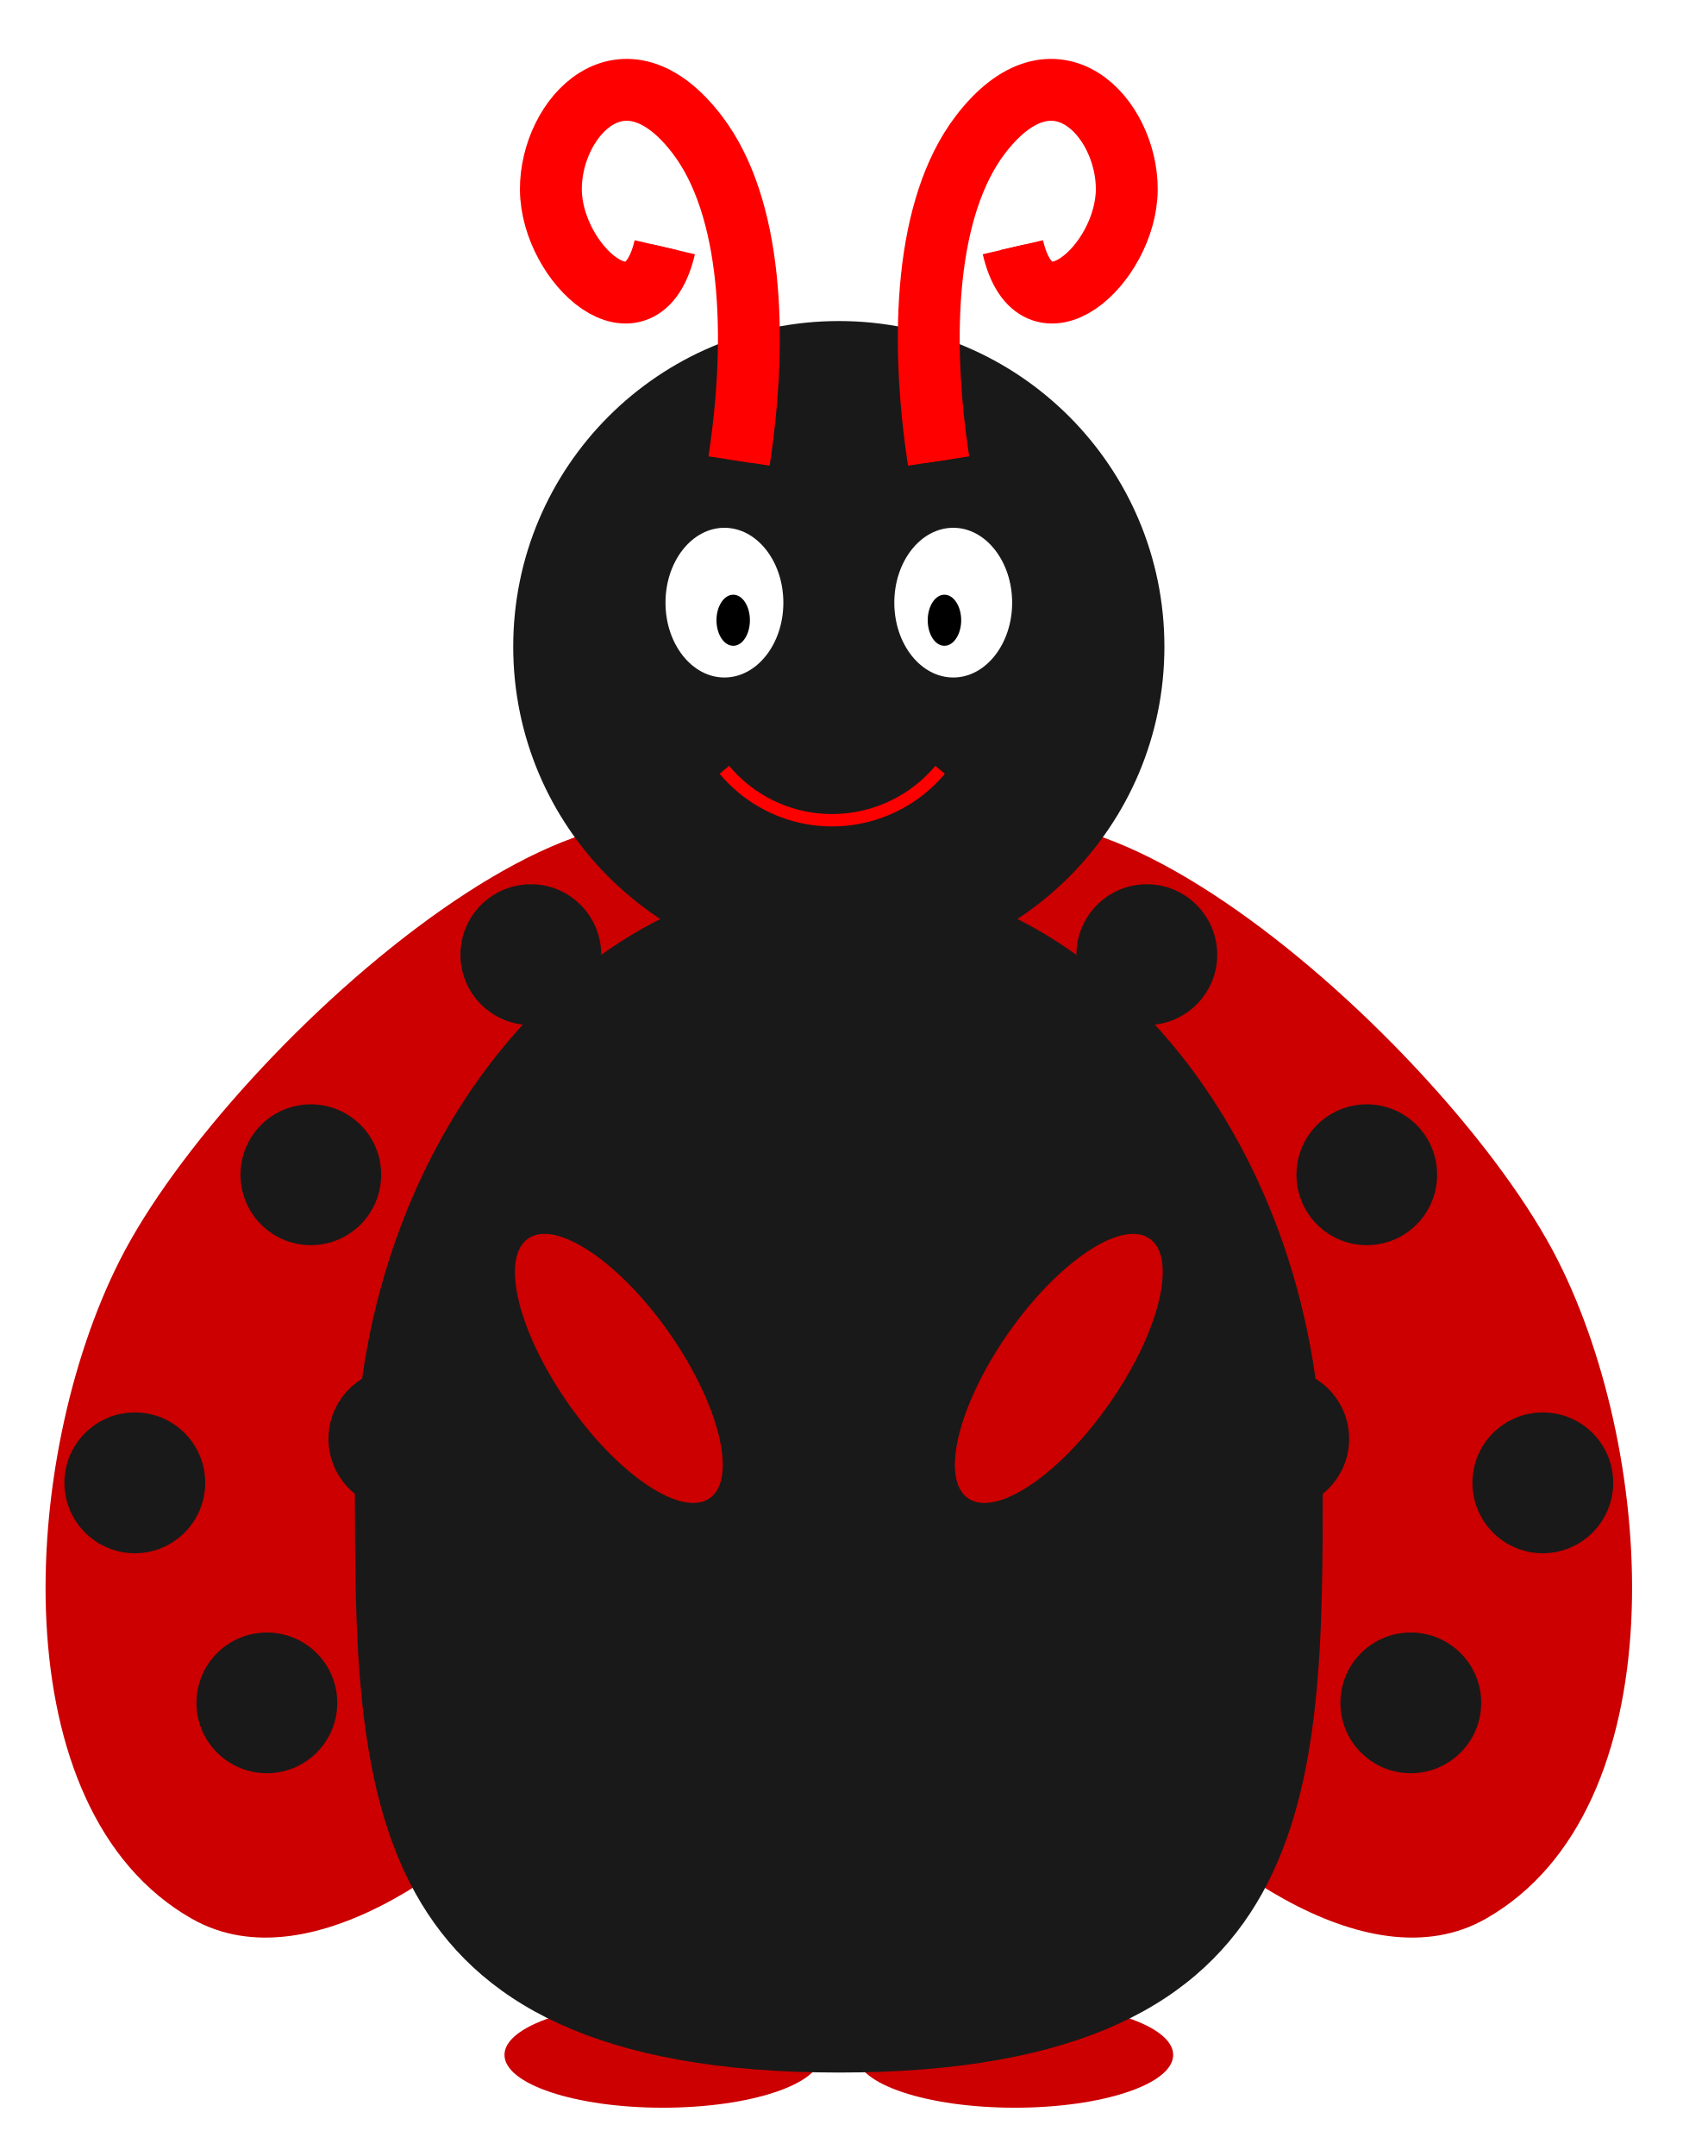
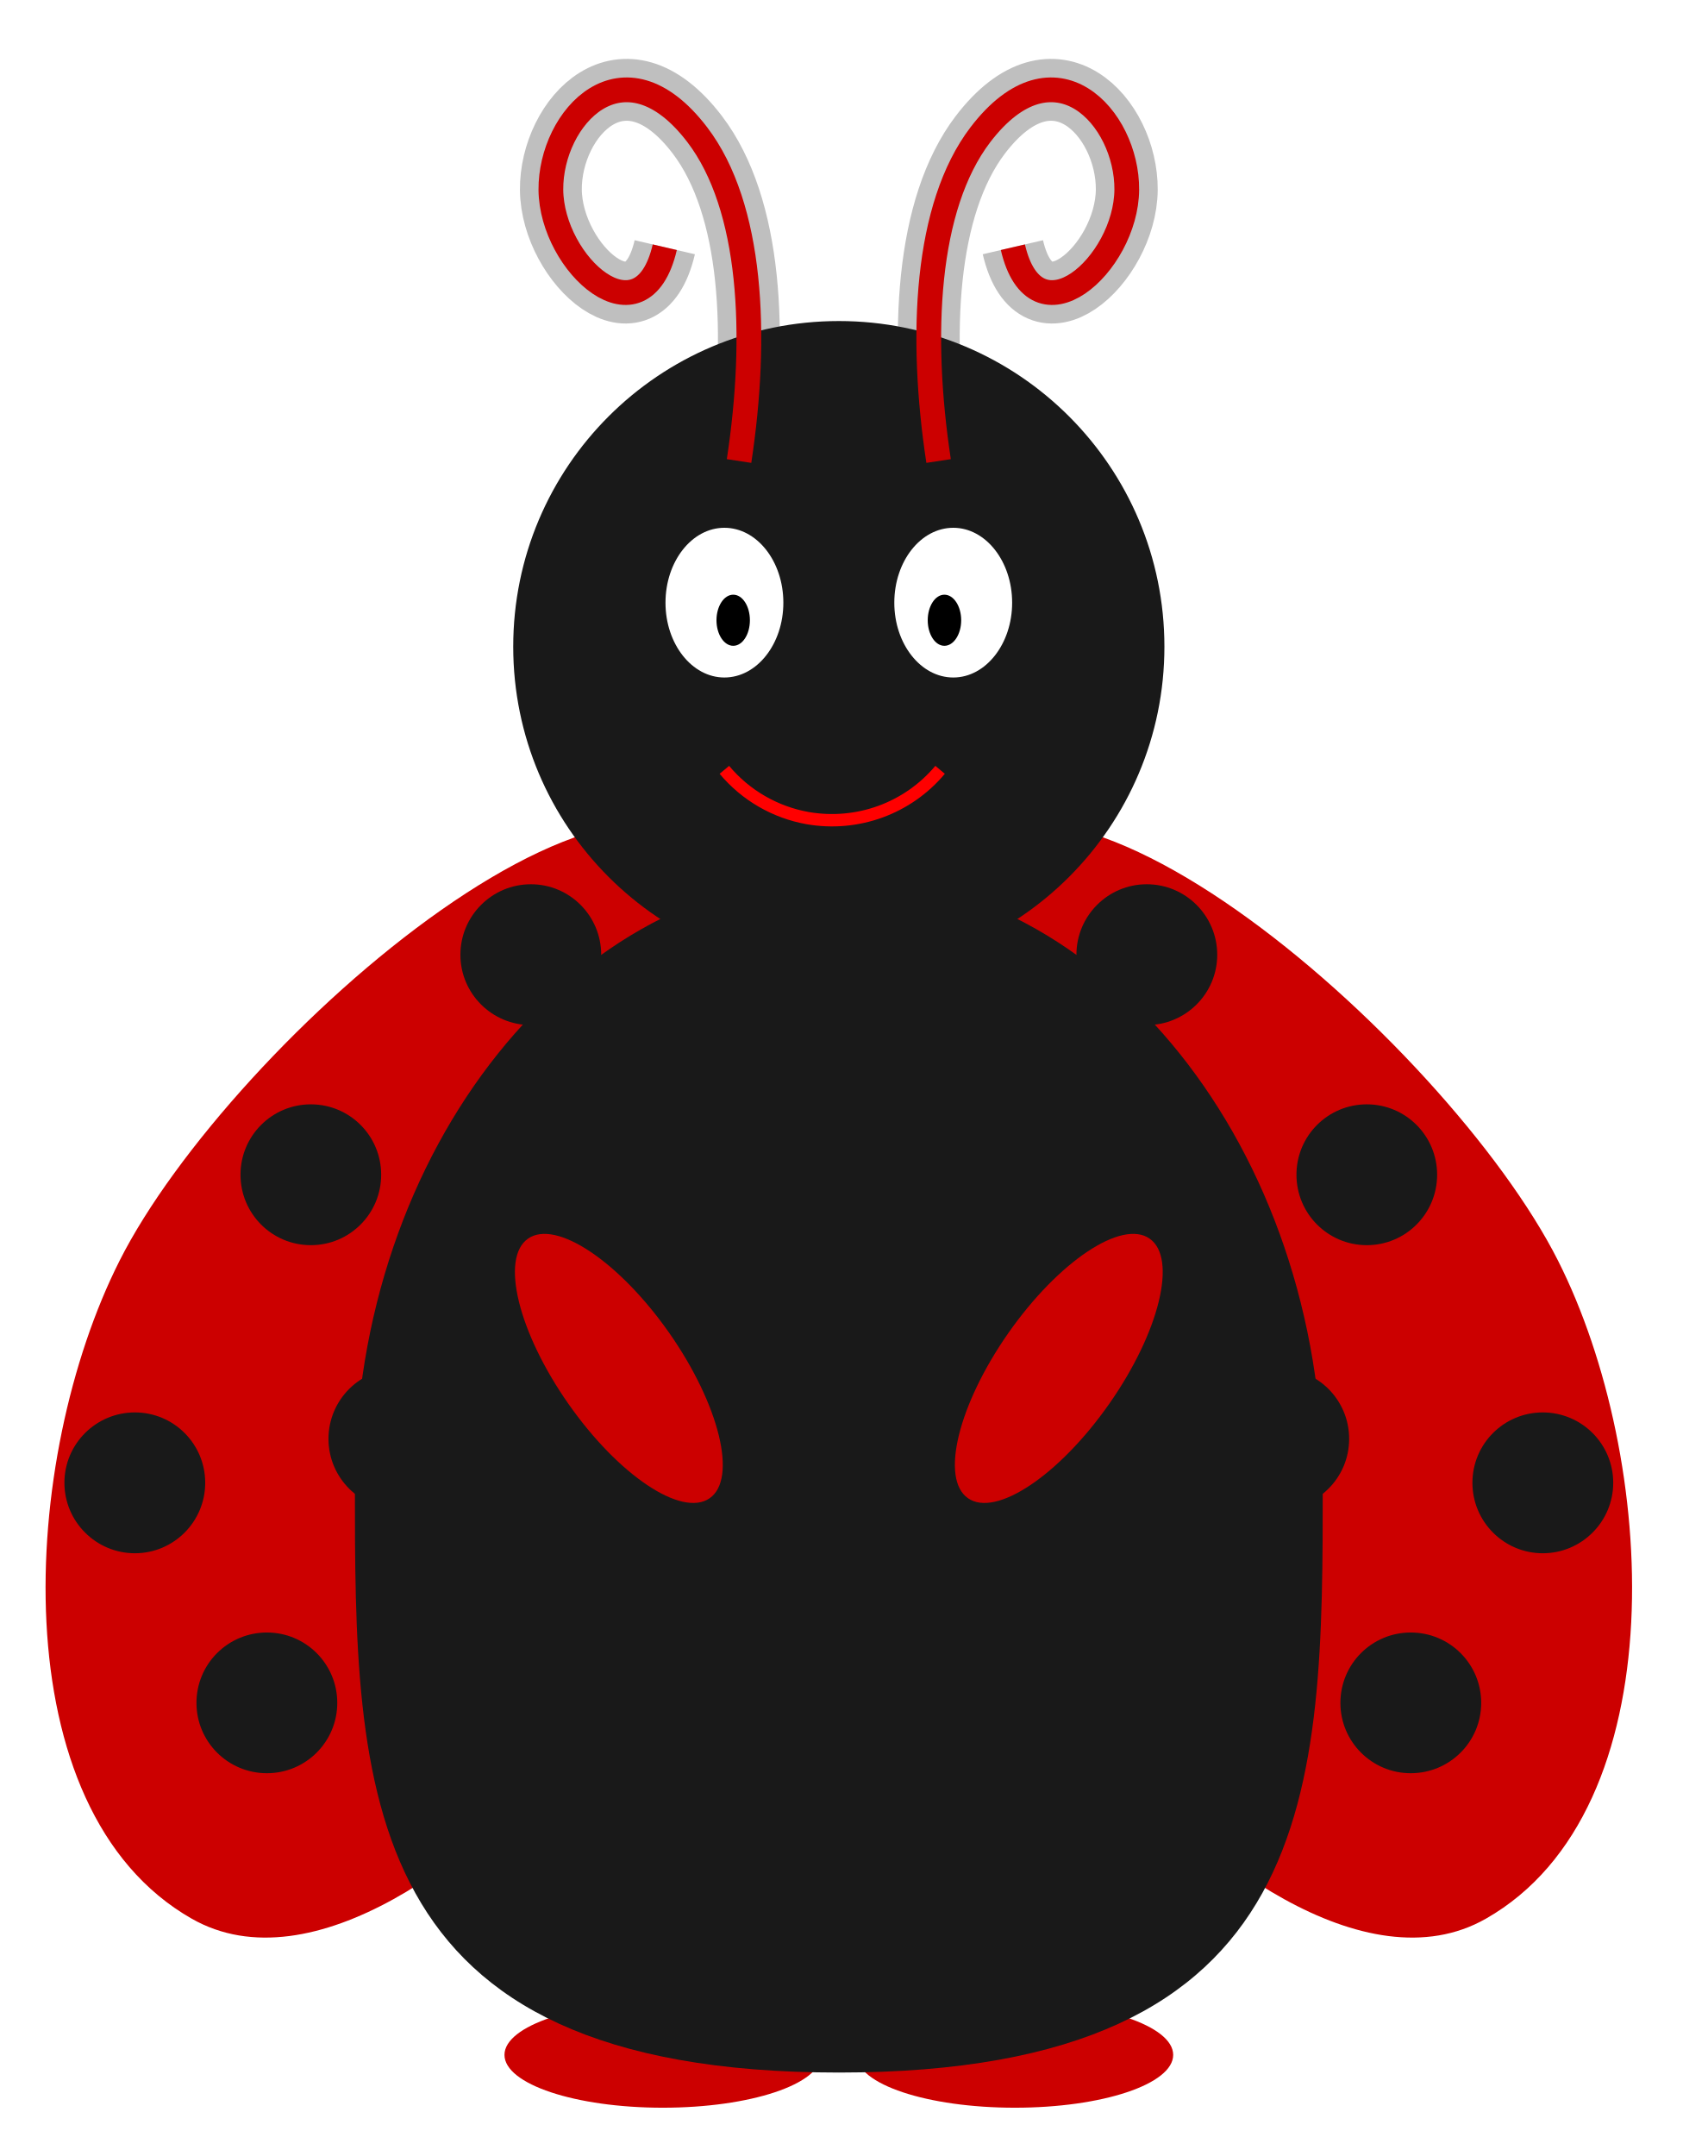
<svg xmlns="http://www.w3.org/2000/svg" width="54.045" height="68.231" viewBox="0 0 54.045 68.231">
  <defs>
    <clipPath id="clip-0">
+       <path clip-rule="nonzero" d="M 1 0.215 L 53.105 0.215 L 53.105 43 L 1 43 Z M 1 0.215 " />
+     </clipPath>
+     <clipPath id="clip-1">
+       <path clip-rule="nonzero" d="M 0 0.215 L 52 0.215 L 52 43 L 0 43 Z M 0 0.215 " />
+     </clipPath>
+     <clipPath id="clip-2">
      <path clip-rule="nonzero" d="M 18 0.215 L 47 0.215 L 47 26 L 18 26 Z M 18 0.215 " />
    </clipPath>
-     <clipPath id="clip-1">
+     <clipPath id="clip-3">
      <path clip-rule="nonzero" d="M 6 0.215 L 35 0.215 L 35 26 L 6 26 Z M 6 0.215 " />
    </clipPath>
-     <clipPath id="clip-2">
-       <path clip-rule="nonzero" d="M 1 0.215 L 53.105 0.215 L 53.105 43 L 1 43 Z M 1 0.215 " />
-     </clipPath>
-     <clipPath id="clip-3">
-       <path clip-rule="nonzero" d="M 0 0.215 L 52 0.215 L 52 43 L 0 43 Z M 0 0.215 " />
-     </clipPath>
  </defs>
+   <g clip-path="url(#clip-0)">
+     <path fill="none" stroke-width="1.993" stroke-linecap="butt" stroke-linejoin="miter" stroke="rgb(75%, 75%, 75%)" stroke-opacity="1" stroke-miterlimit="10" d="M 3.214 54.169 C 2.598 58.216 2.797 62.362 4.558 64.675 C 6.947 67.804 9.292 65.228 9.276 62.906 C 9.256 60.493 6.342 57.894 5.607 61.054 " transform="matrix(0.982636, 0, 0, -0.982636, 26.5528, 67.81796)" />
+   </g>
+   <g clip-path="url(#clip-1)">
+     <path fill="none" stroke-width="1.993" stroke-linecap="butt" stroke-linejoin="miter" stroke="rgb(75%, 75%, 75%)" stroke-opacity="1" stroke-miterlimit="10" d="M -3.214 54.169 C -2.598 58.216 -2.797 62.362 -4.558 64.675 C -6.943 67.804 -9.292 65.228 -9.276 62.906 C -9.256 60.493 -6.343 57.894 -5.607 61.054 " transform="matrix(0.982636, 0, 0, -0.982636, 26.5528, 67.81796)" />
+   </g>
  <path fill-rule="nonzero" fill="rgb(79.999%, 0%, 0%)" fill-opacity="1" d="M 23.891 28.203 C 20.742 21.121 7.277 32.977 3.785 39.898 C 0.637 46.129 0 57.262 6.066 60.719 C 9.875 62.895 15.293 58.711 18.047 55.301 C 23.852 48.109 28.195 37.875 23.891 28.203 Z M 23.891 28.203 " />
  <path fill-rule="nonzero" fill="rgb(79.999%, 0%, 0%)" fill-opacity="1" d="M 29.215 28.203 C 32.363 21.121 45.828 32.977 49.32 39.898 C 52.469 46.129 53.105 57.262 47.039 60.719 C 43.23 62.895 37.812 58.711 35.059 55.301 C 29.254 48.109 24.914 37.875 29.215 28.203 Z M 29.215 28.203 " />
  <path fill-rule="nonzero" fill="rgb(9.999%, 9.999%, 9.999%)" fill-opacity="1" d="M 23.211 44.141 C 23.211 42.91 22.211 41.914 20.98 41.914 C 19.75 41.914 18.754 42.91 18.754 44.141 C 18.754 45.371 19.75 46.371 20.98 46.371 C 22.211 46.371 23.211 45.371 23.211 44.141 Z M 14.855 45.535 C 14.855 44.305 13.855 43.305 12.625 43.305 C 11.395 43.305 10.398 44.305 10.398 45.535 C 10.398 46.766 11.395 47.762 12.625 47.762 C 13.855 47.762 14.855 46.766 14.855 45.535 Z M 6.496 46.926 C 6.496 45.695 5.5 44.699 4.27 44.699 C 3.039 44.699 2.039 45.695 2.039 46.926 C 2.039 48.156 3.039 49.156 4.27 49.156 C 5.5 49.156 6.496 48.156 6.496 46.926 Z M 19.031 51.105 C 19.031 49.875 18.035 48.875 16.805 48.875 C 15.574 48.875 14.574 49.875 14.574 51.105 C 14.574 52.336 15.574 53.332 16.805 53.332 C 18.035 53.332 19.031 52.336 19.031 51.105 Z M 10.676 53.891 C 10.676 52.66 9.68 51.664 8.449 51.664 C 7.215 51.664 6.219 52.66 6.219 53.891 C 6.219 55.121 7.215 56.117 8.449 56.117 C 9.68 56.117 10.676 55.121 10.676 53.891 Z M 20.426 38.57 C 20.426 37.34 19.426 36.344 18.195 36.344 C 16.965 36.344 15.969 37.34 15.969 38.57 C 15.969 39.801 16.965 40.801 18.195 40.801 C 19.426 40.801 20.426 39.801 20.426 38.57 Z M 12.066 37.176 C 12.066 35.945 11.07 34.949 9.84 34.949 C 8.609 34.949 7.613 35.945 7.613 37.176 C 7.613 38.41 8.609 39.406 9.84 39.406 C 11.07 39.406 12.066 38.41 12.066 37.176 Z M 19.031 30.215 C 19.031 28.984 18.035 27.984 16.805 27.984 C 15.574 27.984 14.574 28.984 14.574 30.215 C 14.574 31.445 15.574 32.441 16.805 32.441 C 18.035 32.441 19.031 31.445 19.031 30.215 Z M 34.352 44.141 C 34.352 42.91 33.355 41.914 32.125 41.914 C 30.895 41.914 29.895 42.91 29.895 44.141 C 29.895 45.371 30.895 46.371 32.125 46.371 C 33.355 46.371 34.352 45.371 34.352 44.141 Z M 42.707 45.535 C 42.707 44.305 41.711 43.305 40.48 43.305 C 39.25 43.305 38.25 44.305 38.25 45.535 C 38.25 46.766 39.25 47.762 40.48 47.762 C 41.711 47.762 42.707 46.766 42.707 45.535 Z M 51.066 46.926 C 51.066 45.695 50.066 44.699 48.836 44.699 C 47.605 44.699 46.609 45.695 46.609 46.926 C 46.609 48.156 47.605 49.156 48.836 49.156 C 50.066 49.156 51.066 48.156 51.066 46.926 Z M 38.531 51.105 C 38.531 49.875 37.531 48.875 36.301 48.875 C 35.07 48.875 34.074 49.875 34.074 51.105 C 34.074 52.336 35.07 53.332 36.301 53.332 C 37.531 53.332 38.531 52.336 38.531 51.105 Z M 46.887 53.891 C 46.887 52.66 45.891 51.664 44.656 51.664 C 43.426 51.664 42.43 52.66 42.43 53.891 C 42.43 55.121 43.426 56.117 44.656 56.117 C 45.891 56.117 46.887 55.121 46.887 53.891 Z M 37.137 38.57 C 37.137 37.34 36.141 36.344 34.91 36.344 C 33.68 36.344 32.68 37.34 32.68 38.57 C 32.68 39.801 33.68 40.801 34.91 40.801 C 36.141 40.801 37.137 39.801 37.137 38.57 Z M 45.492 37.176 C 45.492 35.945 44.496 34.949 43.266 34.949 C 42.035 34.949 41.039 35.945 41.039 37.176 C 41.039 38.41 42.035 39.406 43.266 39.406 C 44.496 39.406 45.492 38.41 45.492 37.176 Z M 38.531 30.215 C 38.531 28.984 37.531 27.984 36.301 27.984 C 35.07 27.984 34.074 28.984 34.074 30.215 C 34.074 31.445 35.07 32.441 36.301 32.441 C 37.531 32.441 38.531 31.445 38.531 30.215 Z M 38.531 30.215 " />
  <path fill-rule="nonzero" fill="rgb(79.999%, 0%, 0%)" fill-opacity="1" d="M 25.996 65.031 C 25.996 64.109 23.75 63.359 20.98 63.359 C 18.215 63.359 15.969 64.109 15.969 65.031 C 15.969 65.957 18.215 66.703 20.98 66.703 C 23.75 66.703 25.996 65.957 25.996 65.031 Z M 25.996 65.031 " />
  <path fill-rule="nonzero" fill="rgb(79.999%, 0%, 0%)" fill-opacity="1" d="M 37.137 65.031 C 37.137 64.109 34.895 63.359 32.125 63.359 C 29.355 63.359 27.109 64.109 27.109 65.031 C 27.109 65.957 29.355 66.703 32.125 66.703 C 34.895 66.703 37.137 65.957 37.137 65.031 Z M 37.137 65.031 " />
  <path fill-rule="nonzero" fill="rgb(9.999%, 9.999%, 9.999%)" fill-opacity="1" d="M 41.871 46.926 C 41.871 56.676 41.871 65.59 26.555 65.59 C 11.234 65.59 11.234 56.676 11.234 46.926 C 11.234 36.344 18.195 27.707 26.555 27.707 C 34.91 27.707 41.871 36.344 41.871 46.926 Z M 41.871 46.926 " />
  <path fill-rule="nonzero" fill="rgb(9.999%, 9.999%, 9.999%)" fill-opacity="1" d="M 36.859 20.465 C 36.859 14.773 32.246 10.16 26.555 10.16 C 20.859 10.16 16.246 14.773 16.246 20.465 C 16.246 26.156 20.859 30.77 26.555 30.77 C 32.246 30.77 36.859 26.156 36.859 20.465 Z M 36.859 20.465 " />
  <path fill-rule="nonzero" fill="rgb(100%, 100%, 100%)" fill-opacity="1" d="M 32.039 19.074 C 32.039 17.766 31.203 16.703 30.176 16.703 C 29.145 16.703 28.309 17.766 28.309 19.074 C 28.309 20.379 29.145 21.441 30.176 21.441 C 31.203 21.441 32.039 20.379 32.039 19.074 Z M 32.039 19.074 " />
  <path fill-rule="nonzero" fill="rgb(100%, 100%, 100%)" fill-opacity="1" d="M 24.797 19.074 C 24.797 17.766 23.961 16.703 22.93 16.703 C 21.902 16.703 21.066 17.766 21.066 19.074 C 21.066 20.379 21.902 21.441 22.93 21.441 C 23.961 21.441 24.797 20.379 24.797 19.074 Z M 24.797 19.074 " />
  <path fill-rule="nonzero" fill="rgb(0%, 0%, 0%)" fill-opacity="1" d="M 30.426 19.629 C 30.426 19.184 30.188 18.82 29.895 18.82 C 29.602 18.82 29.367 19.184 29.367 19.629 C 29.367 20.074 29.602 20.438 29.895 20.438 C 30.188 20.438 30.426 20.074 30.426 19.629 Z M 30.426 19.629 " />
  <path fill-rule="nonzero" fill="rgb(0%, 0%, 0%)" fill-opacity="1" d="M 23.738 19.629 C 23.738 19.184 23.504 18.82 23.211 18.82 C 22.918 18.82 22.68 19.184 22.68 19.629 C 22.68 20.074 22.918 20.438 23.211 20.438 C 23.504 20.438 23.738 20.074 23.738 19.629 Z M 23.738 19.629 " />
  <path fill-rule="nonzero" fill="rgb(79.999%, 0%, 0%)" fill-opacity="1" d="M 21.188 42.188 C 19.598 39.918 17.594 38.582 16.715 39.199 C 15.832 39.816 16.402 42.156 17.992 44.426 C 19.578 46.691 21.582 48.031 22.465 47.414 C 23.348 46.797 22.773 44.457 21.188 42.188 Z M 21.188 42.188 " />
  <path fill-rule="nonzero" fill="rgb(79.999%, 0%, 0%)" fill-opacity="1" d="M 35.113 44.426 C 36.703 42.156 37.273 39.816 36.391 39.199 C 35.512 38.582 33.508 39.918 31.918 42.188 C 30.332 44.457 29.758 46.797 30.641 47.414 C 31.523 48.031 33.527 46.691 35.113 44.426 Z M 35.113 44.426 " />
  <path fill="none" stroke-width="0.399" stroke-linecap="butt" stroke-linejoin="miter" stroke="rgb(100%, 0%, 0%)" stroke-opacity="1" stroke-miterlimit="10" d="M 3.262 44.223 C 2.22 42.978 0.594 42.39 -1.004 42.668 C -2.053 42.855 -3.003 43.404 -3.687 44.223 " transform="matrix(0.982636, 0, 0, -0.982636, 26.5528, 67.81796)" />
-   <g clip-path="url(#clip-0)">
+   <g clip-path="url(#clip-2)">
    <path fill="none" stroke-width="0.797" stroke-linecap="butt" stroke-linejoin="miter" stroke="rgb(79.999%, 0%, 0%)" stroke-opacity="1" stroke-miterlimit="10" d="M 3.214 54.169 C 2.598 58.216 2.797 62.362 4.558 64.675 C 6.947 67.804 9.292 65.228 9.276 62.906 C 9.256 60.493 6.342 57.894 5.607 61.054 " transform="matrix(0.982636, 0, 0, -0.982636, 26.5528, 67.81796)" />
  </g>
-   <g clip-path="url(#clip-1)">
+   <g clip-path="url(#clip-3)">
    <path fill="none" stroke-width="0.797" stroke-linecap="butt" stroke-linejoin="miter" stroke="rgb(79.999%, 0%, 0%)" stroke-opacity="1" stroke-miterlimit="10" d="M -3.214 54.169 C -2.598 58.216 -2.797 62.362 -4.558 64.675 C -6.943 67.804 -9.292 65.228 -9.276 62.906 C -9.256 60.493 -6.343 57.894 -5.607 61.054 " transform="matrix(0.982636, 0, 0, -0.982636, 26.5528, 67.81796)" />
  </g>
-   <g clip-path="url(#clip-2)">
-     <path fill="none" stroke-width="1.993" stroke-linecap="butt" stroke-linejoin="miter" stroke="rgb(100%, 0%, 0%)" stroke-opacity="1" stroke-miterlimit="10" d="M 3.214 54.169 C 2.598 58.216 2.797 62.362 4.558 64.675 C 6.947 67.804 9.292 65.228 9.276 62.906 C 9.256 60.493 6.342 57.894 5.607 61.054 " transform="matrix(0.982636, 0, 0, -0.982636, 26.5528, 67.81796)" />
-   </g>
-   <g clip-path="url(#clip-3)">
-     <path fill="none" stroke-width="1.993" stroke-linecap="butt" stroke-linejoin="miter" stroke="rgb(100%, 0%, 0%)" stroke-opacity="1" stroke-miterlimit="10" d="M -3.214 54.169 C -2.598 58.216 -2.797 62.362 -4.558 64.675 C -6.943 67.804 -9.292 65.228 -9.276 62.906 C -9.256 60.493 -6.343 57.894 -5.607 61.054 " transform="matrix(0.982636, 0, 0, -0.982636, 26.5528, 67.81796)" />
-   </g>
</svg>
